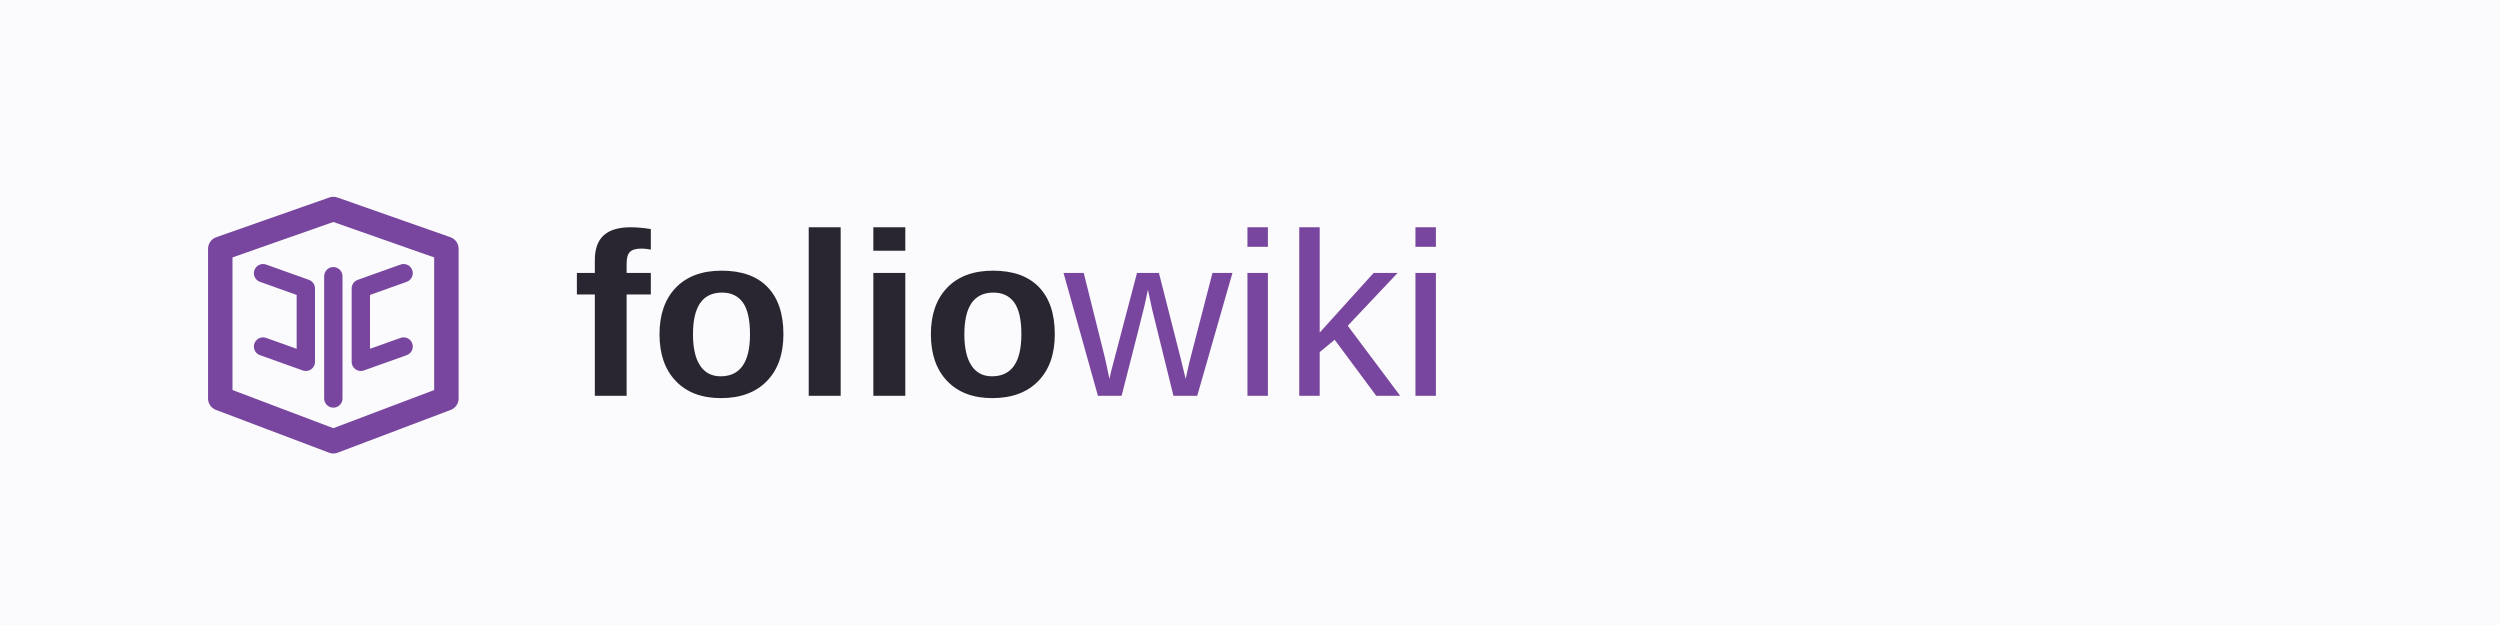
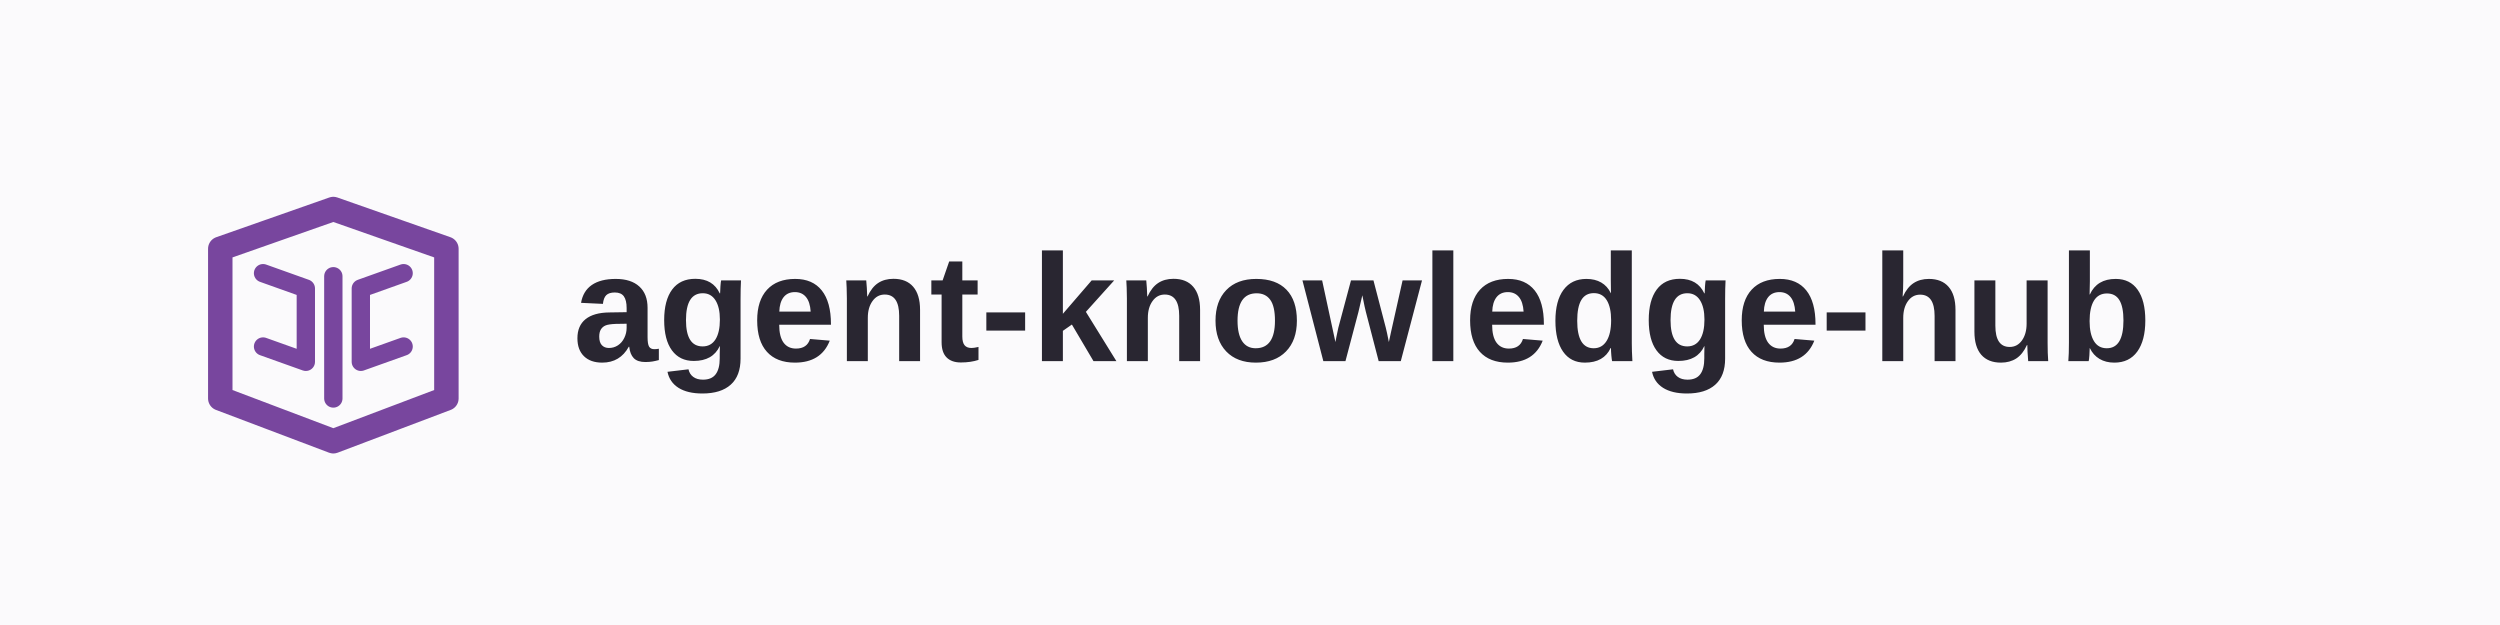
<svg xmlns="http://www.w3.org/2000/svg" width="720" height="180" viewBox="0 0 720 180">
  <rect width="720" height="180" fill="#fbfafc" />
  <svg x="52" y="47" width="88" height="88" viewBox="0 0 100 100">
    <path d="M50 15 87 28v49L50 91 13 77V28z" fill="none" stroke="#78469e" stroke-width="8" stroke-linejoin="round" />
    <path d="M50 37v40M27 36l14 5v24l-14-5M73 36l-14 5v24l14-5" fill="none" stroke="#78469e" stroke-width="6" stroke-linejoin="round" stroke-linecap="round" />
  </svg>
-   <text x="165" y="114" font-family="Arial,sans-serif" font-size="67" font-weight="600" fill="#292631">folio<tspan font-weight="300" fill="#78469e"> wiki</tspan>
-   </text>
+   <text x="165" y="104" font-family="Arial,sans-serif" font-size="44" font-weight="600" fill="#292631">agent-knowledge-hub</text>
</svg>
